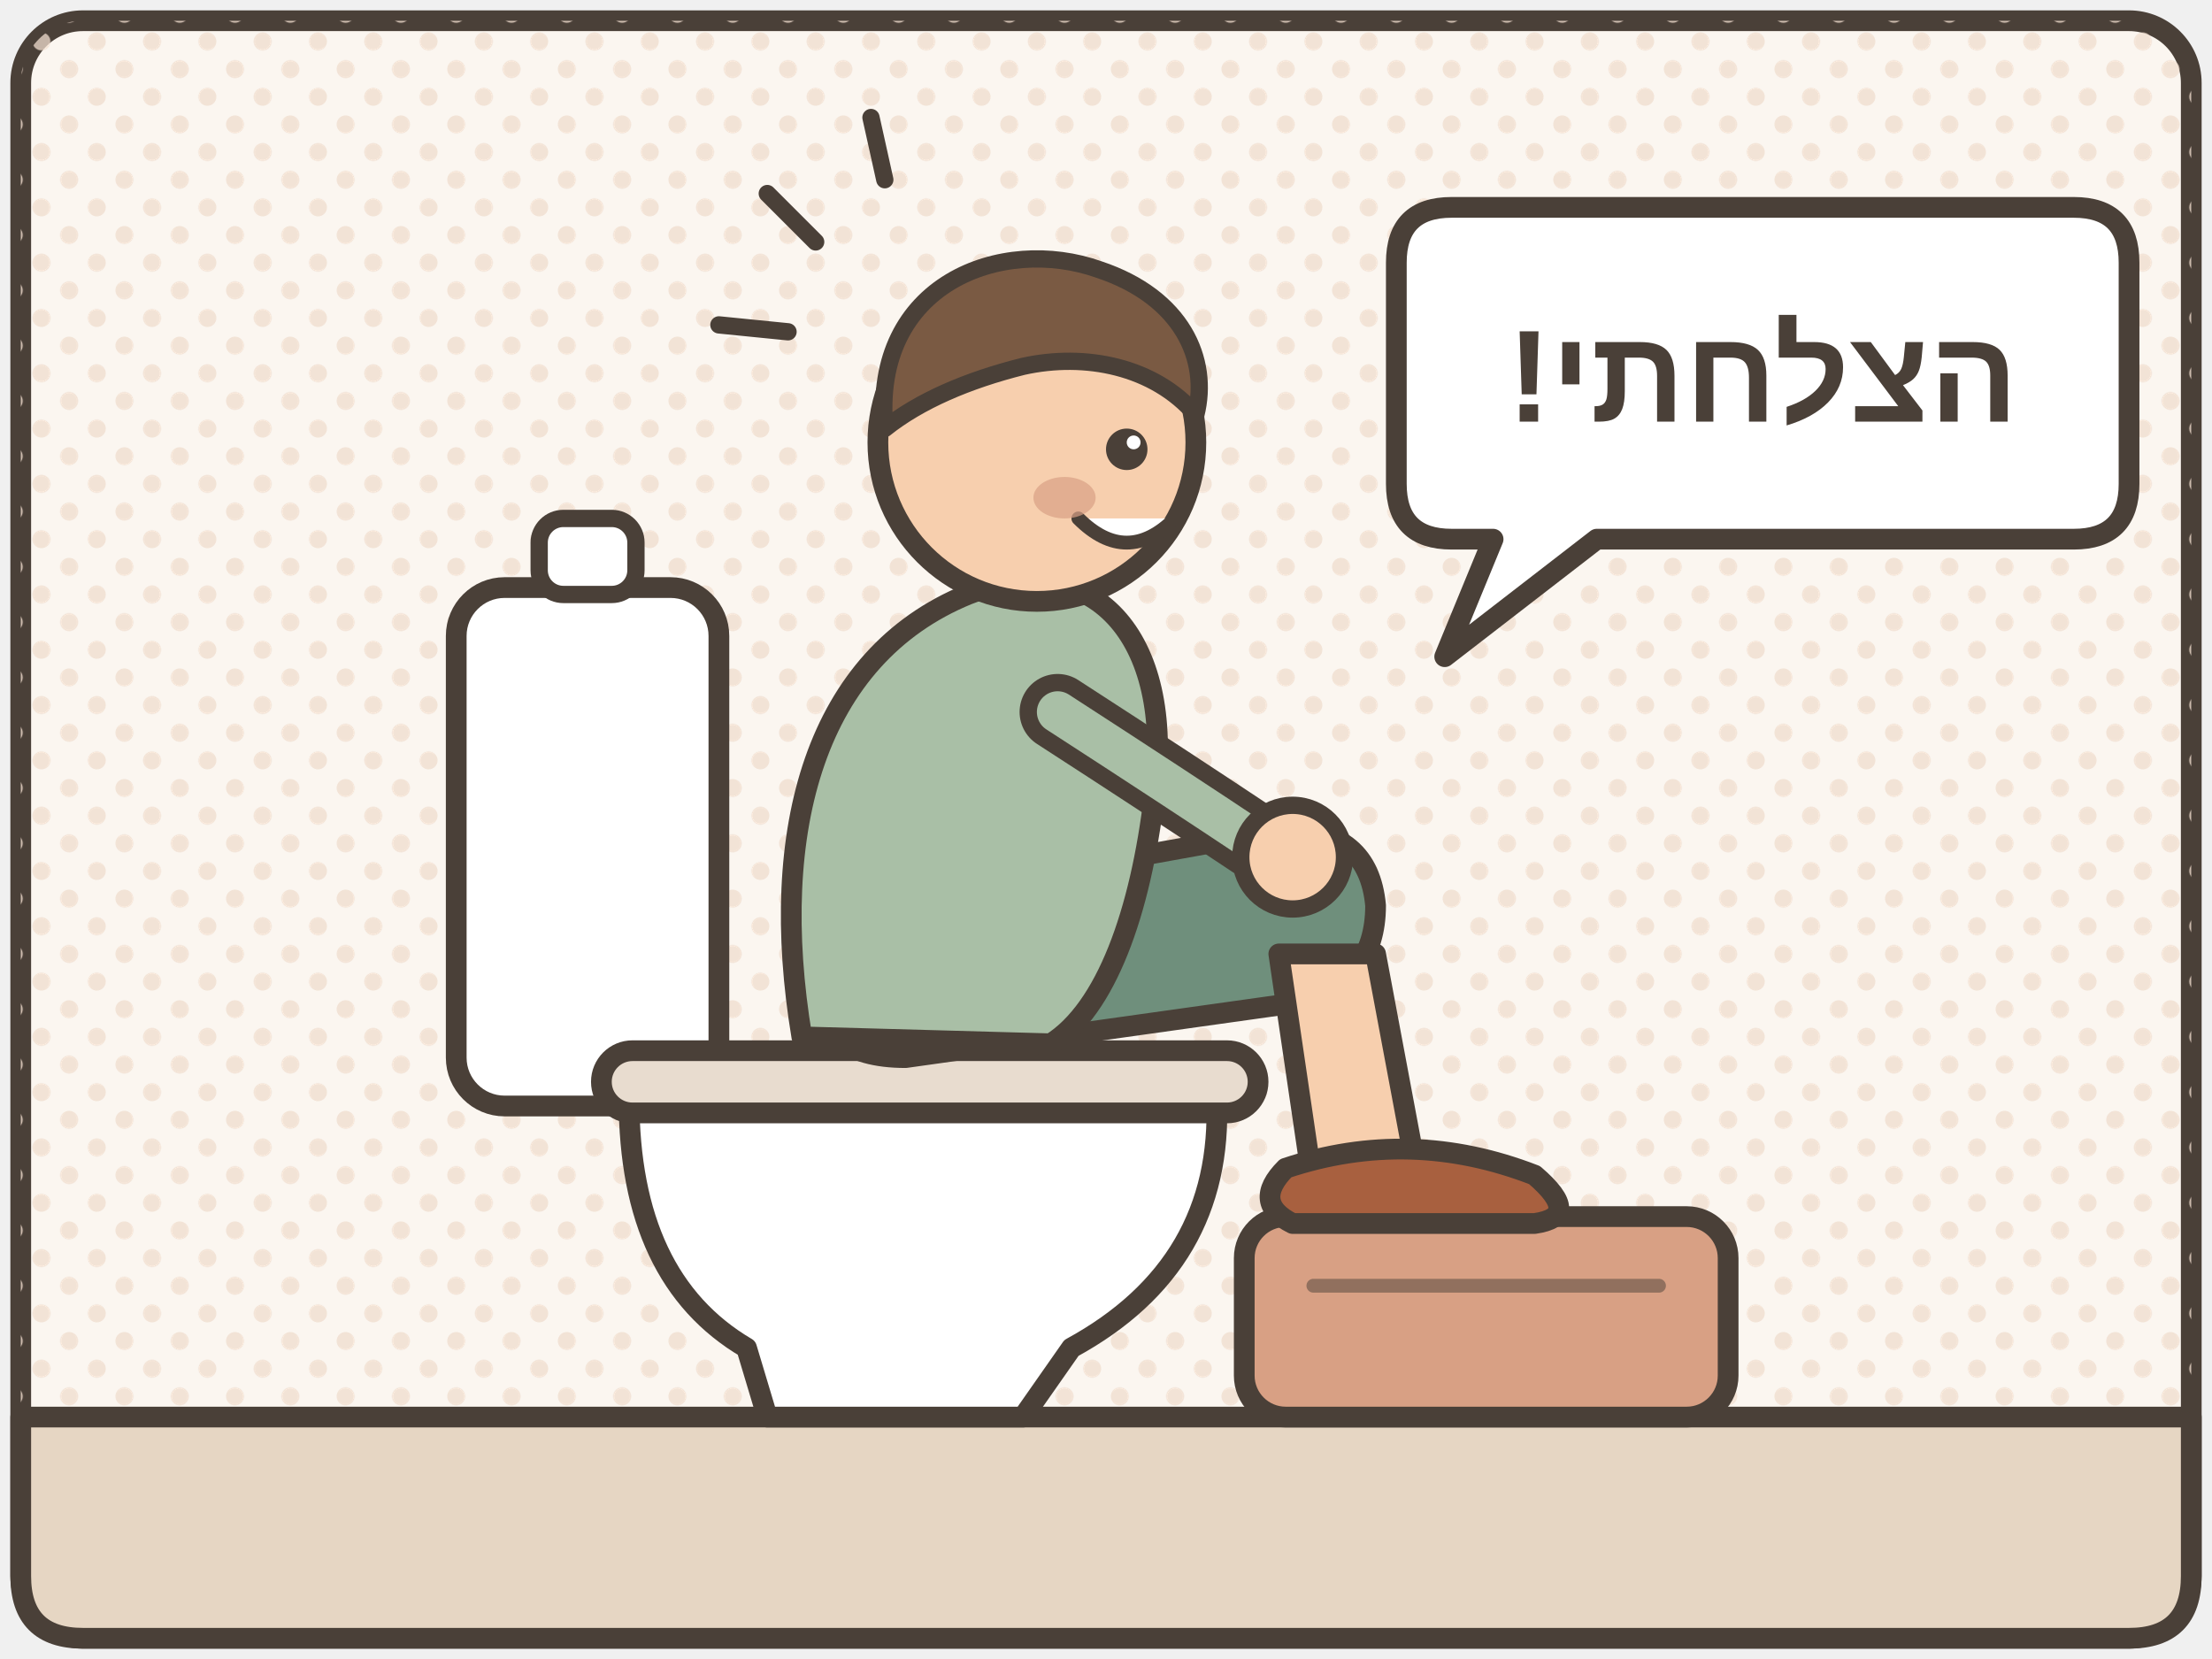
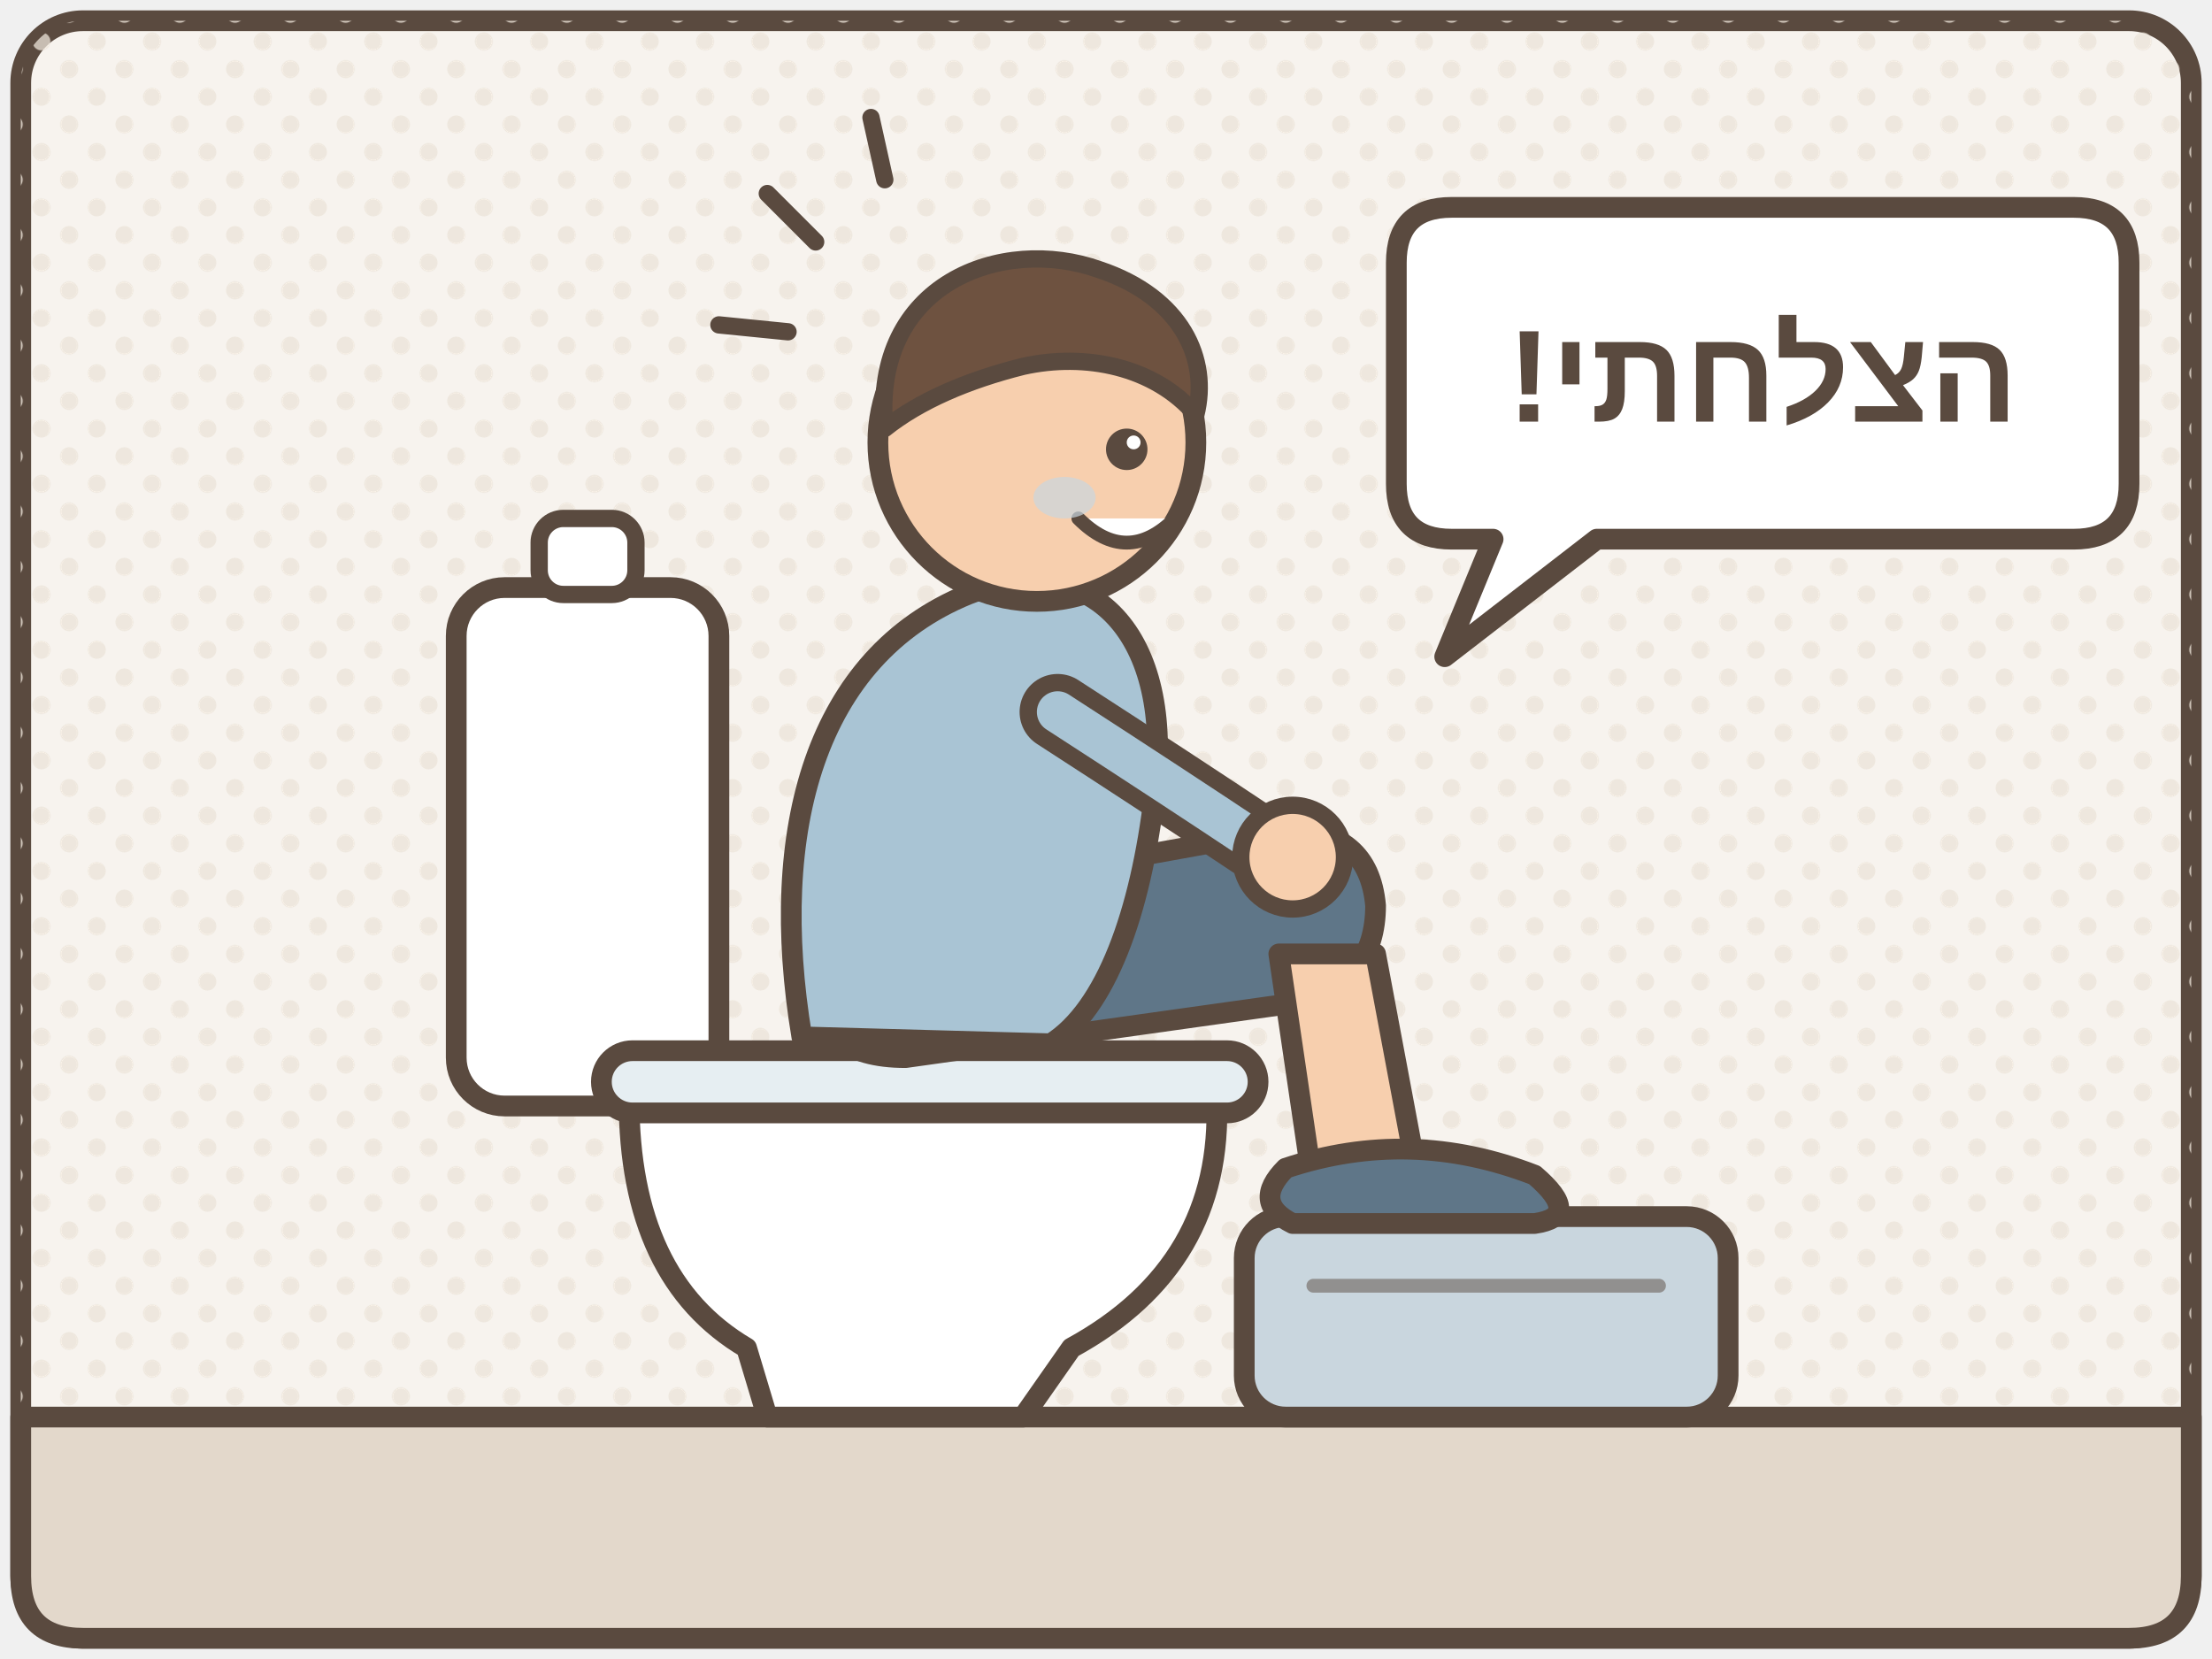
<svg xmlns="http://www.w3.org/2000/svg" viewBox="0 0 640 480" role="img" aria-labelledby="t" font-family="Heebo, Assistant, Arial, sans-serif">
  <defs>
    <pattern id="dots" width="16" height="16" patternUnits="userSpaceOnUse">
-       <circle cx="4" cy="4" r="2.6" fill="#efdccd" />
-       <circle cx="12" cy="12" r="2.6" fill="#efdccd" />
+       <circle cx="4" cy="4" r="2.6" fill="#ebe3d8" />
+       <circle cx="12" cy="12" r="2.6" fill="#ebe3d8" />
    </pattern>
  </defs>
-   <g stroke="#4a4038" stroke-linejoin="round" stroke-linecap="round">
-     <rect x="6" y="6" width="628" height="468" rx="18" fill="#fbf6f0" stroke-width="6" />
+   <g stroke="#5a4a3f" stroke-linejoin="round" stroke-linecap="round">
+     <rect x="6" y="6" width="628" height="468" rx="18" fill="#f7f3ee" stroke-width="6" />
    <rect x="6" y="6" width="628" height="468" rx="18" fill="url(#dots)" stroke="none" opacity=".75" />
-     <path d="M6,410 L634,410 L634,456 Q634,474 616,474 L24,474 Q6,474 6,456 Z" fill="#e6d6c3" stroke-width="6" />
+     <path d="M6,410 L634,410 L634,456 Q634,474 616,474 L24,474 Q6,474 6,456 Z" fill="#e3d8cb" stroke-width="6" />
    <rect x="132" y="170" width="76" height="150" rx="14" fill="#ffffff" stroke-width="6" />
    <rect x="156" y="150" width="28" height="22" rx="7" fill="#ffffff" stroke-width="5" />
    <path d="M182,318 L352,318 Q354,366 310,390 L296,410 L222,410 L216,390 Q182,370 182,318 Z" fill="#ffffff" stroke-width="6" />
-     <rect x="174" y="304" width="190" height="18" rx="9" fill="#e8dccf" stroke-width="6" />
-     <rect x="360" y="352" width="140" height="58" rx="12" fill="#d8a084" stroke-width="6" />
+     <rect x="174" y="304" width="190" height="18" rx="9" fill="#e6eef2" stroke-width="6" />
+     <rect x="360" y="352" width="140" height="58" rx="12" fill="#c9d6de" stroke-width="6" />
    <line x1="380" y1="372" x2="480" y2="372" stroke-width="4" opacity=".5" />
-     <path d="M250,262 L372,240 Q396,240 398,262 Q398,284 376,290 L262,306 Q236,306 236,284 Q236,266 250,262 Z" fill="#6f8f7c" stroke-width="6" />
+     <path d="M250,262 L372,240 Q396,240 398,262 Q398,284 376,290 L262,306 Q236,306 236,284 Q236,266 250,262 Z" fill="#5f7688" stroke-width="6" />
    <path d="M370,276 L398,276 L410,340 L380,344 Z" fill="#f7cfae" stroke-width="6" />
-     <path d="M372,338 Q408,326 444,340 Q458,352 444,354 L374,354 Q362,348 372,338 Z" fill="#a8603f" stroke-width="6" />
-     <path d="M232,300 C222,240 236,190 280,172 C316,158 340,184 334,230 C330,264 320,292 304,302 Z" fill="#a9bfa6" stroke-width="6" />
+     <path d="M372,338 Q408,326 444,340 Q458,352 444,354 L374,354 Q362,348 372,338 Z" fill="#5f7688" stroke-width="6" />
+     <path d="M232,300 C222,240 236,190 280,172 C316,158 340,184 334,230 C330,264 320,292 304,302 Z" fill="#a9c4d4" stroke-width="6" />
    <path d="M306,206 Q340,228 364,244" fill="none" stroke-width="22" />
-     <path d="M306,206 Q340,228 364,244" fill="none" stroke="#a9bfa6" stroke-width="12" />
+     <path d="M306,206 Q340,228 364,244" fill="none" stroke="#a9c4d4" stroke-width="12" />
    <circle cx="374" cy="248" r="15" fill="#f7cfae" stroke-width="5" />
    <circle cx="300" cy="128" r="46" fill="#f7cfae" stroke-width="6" />
-     <path d="M256,124 C252,82 290,68 318,78 C342,86 350,104 346,120 C334,106 314,102 296,106 C280,110 266,116 256,124 Z" fill="#7a5a43" stroke-width="5" />
-     <circle cx="326" cy="130" r="6" fill="#4a4038" stroke="none" />
+     <path d="M256,124 C252,82 290,68 318,78 C342,86 350,104 346,120 C334,106 314,102 296,106 C280,110 266,116 256,124 Z" fill="#6e5240" stroke-width="5" />
+     <circle cx="326" cy="130" r="6" fill="#5a4a3f" stroke="none" />
    <circle cx="328" cy="128" r="2" fill="#ffffff" stroke="none" />
    <path d="M312,150 Q326,164 340,150" fill="#ffffff" stroke-width="4" />
-     <ellipse cx="308" cy="144" rx="9" ry="6" fill="#d8a084" stroke="none" opacity=".7" />
+     <ellipse cx="308" cy="144" rx="9" ry="6" fill="#c9d6de" stroke="none" opacity=".7" />
    <path d="M420,60 L600,60 Q616,60 616,76 L616,140 Q616,156 600,156 L462,156 L418,190 L432,156 L420,156 Q404,156 404,140 L404,76 Q404,60 420,60 Z" fill="#ffffff" stroke-width="6" />
  </g>
-   <text x="510" y="122" text-anchor="middle" font-size="38" font-weight="800" fill="#4a4038" direction="rtl">הצלחתי!</text>
-   <g stroke="#4a4038" stroke-width="5" stroke-linecap="round">
+   <text x="510" y="122" text-anchor="middle" font-size="38" font-weight="800" fill="#5a4a3f" direction="rtl">הצלחתי!</text>
+   <g stroke="#5a4a3f" stroke-width="5" stroke-linecap="round">
    <line x1="236" y1="70" x2="222" y2="56" />
    <line x1="228" y1="96" x2="208" y2="94" />
    <line x1="256" y1="52" x2="252" y2="34" />
  </g>
</svg>
